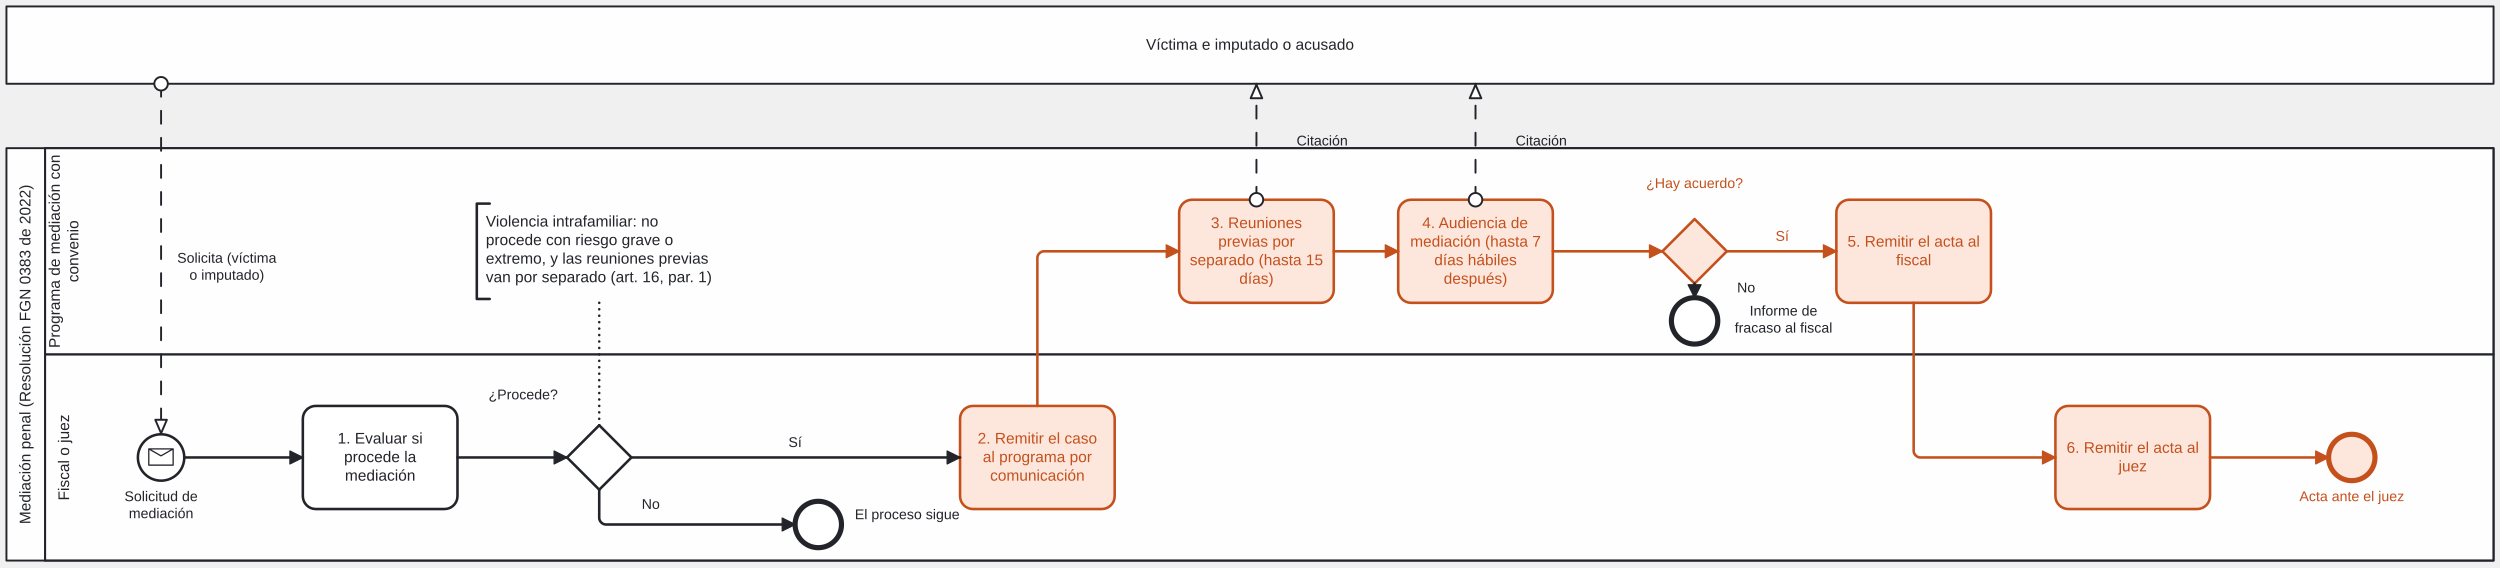
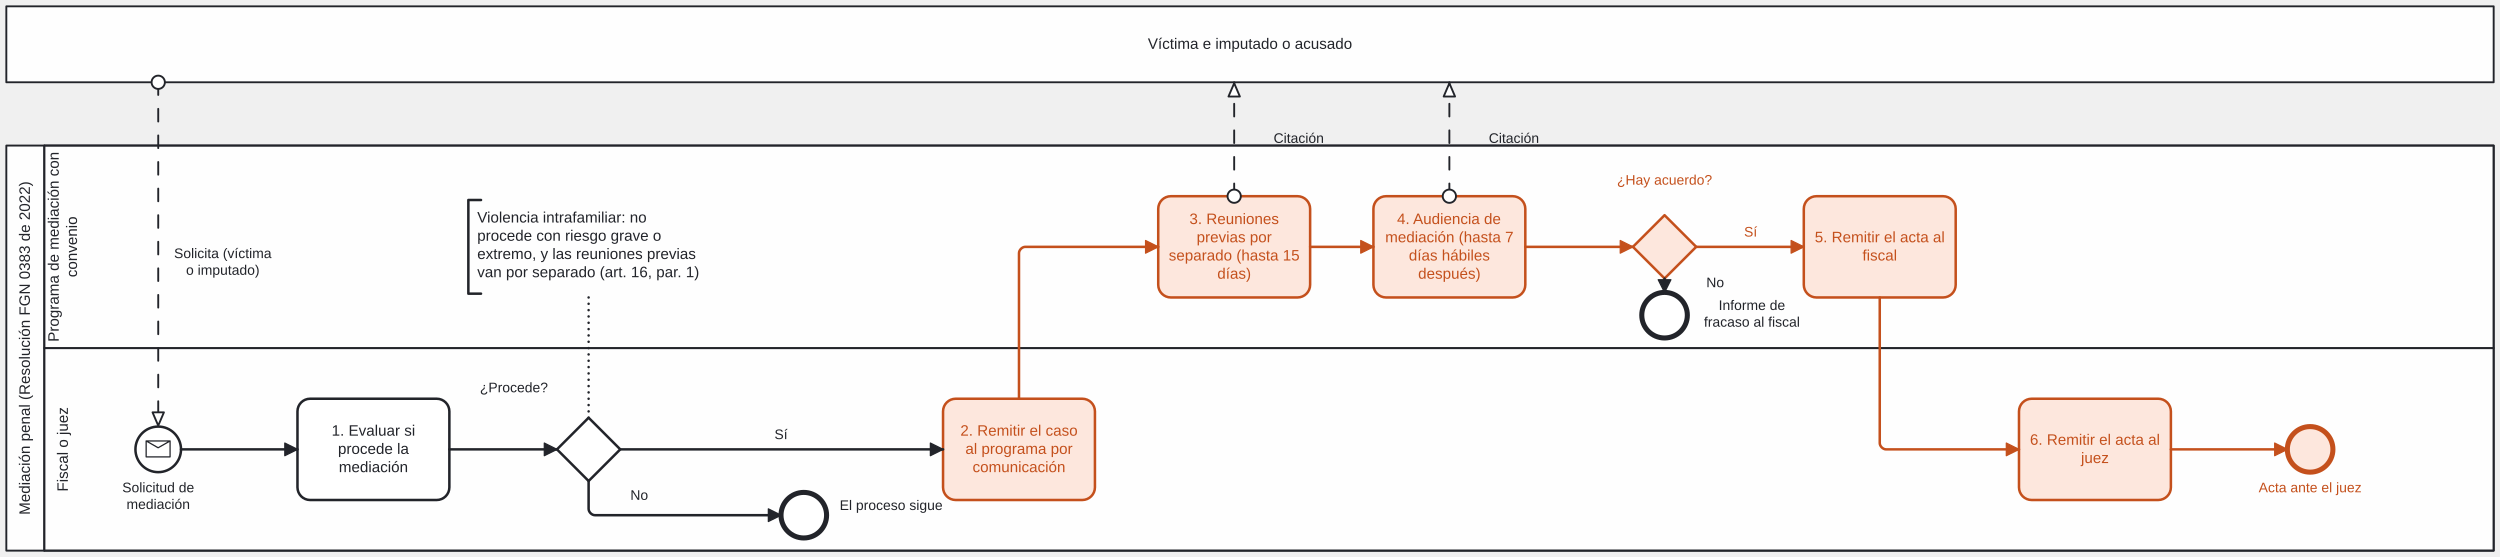
- <svg xmlns="http://www.w3.org/2000/svg" width="1940" height="440" viewBox="-5 -5 1940 440" version="1.1">
+ <svg xmlns="http://www.w3.org/2000/svg" width="1975" height="440" viewBox="-5 -5 1975 440" version="1.1">
  <g class="djs-group">
    <g class="djs-element djs-shape" data-element-id="pool_p_mediacion-penal" style="display: block;" transform="matrix(1 0 0 1 0 110)">
      <g class="djs-visual">
-         <rect x="0" y="0" width="1930" height="320" rx="0" ry="0" style="stroke-linecap: round; stroke-linejoin: round; stroke: rgb(34, 36, 42); stroke-width: 1.5px; fill: white; fill-opacity: 0.95;" />
+         <rect x="0" y="0" width="1965" height="320" rx="0" ry="0" style="stroke-linecap: round; stroke-linejoin: round; stroke: rgb(34, 36, 42); stroke-width: 1.5px; fill: white; fill-opacity: 0.95;" />
        <path style="fill: none; stroke-linecap: round; stroke-linejoin: round; stroke: rgb(34, 36, 42); stroke-width: 1.5px;" d="M30,0L30,320" />
        <text lineHeight="1.2" class="djs-label" style="font-family: Arial, sans-serif; font-size: 12px; font-weight: normal; fill: rgb(34, 36, 42);" transform="matrix(-1.83697e-16 -1 1 -1.83697e-16 0 320)">
          <tspan x="28.255" y="18.6">Mediación penal (Resolución FGN 0383 de 2022)</tspan>
        </text>
      </g>
-       <rect class="djs-hit djs-hit-all" x="0" y="0" width="1930" height="320" style="fill: none; stroke-opacity: 0; stroke: white; stroke-width: 15px;" />
+       <rect class="djs-hit djs-hit-all" x="0" y="0" width="1965" height="320" style="fill: none; stroke-opacity: 0; stroke: white; stroke-width: 15px;" />
    </g>
    <g class="djs-children">
      <g class="djs-group">
        <g class="djs-element djs-shape" data-element-id="lane_fis" style="display: block;" transform="matrix(1 0 0 1 30 270)">
          <g class="djs-visual">
-             <rect x="0" y="0" width="1900" height="160" rx="0" ry="0" style="stroke-linecap: round; stroke-linejoin: round; stroke: rgb(34, 36, 42); stroke-width: 1.5px; fill: white; fill-opacity: 0.25;" />
+             <rect x="0" y="0" width="1935" height="160" rx="0" ry="0" style="stroke-linecap: round; stroke-linejoin: round; stroke: rgb(34, 36, 42); stroke-width: 1.5px; fill: white; fill-opacity: 0.25;" />
            <text lineHeight="1.2" class="djs-label" style="font-family: Arial, sans-serif; font-size: 12px; font-weight: normal; fill: rgb(34, 36, 42);" transform="matrix(-1.83697e-16 -1 1 -1.83697e-16 0 160)">
              <tspan x="46.654" y="18.6">Fiscal o juez</tspan>
            </text>
          </g>
-           <rect class="djs-hit djs-hit-all" x="0" y="0" width="1900" height="160" style="fill: none; stroke-opacity: 0; stroke: white; stroke-width: 15px;" />
+           <rect class="djs-hit djs-hit-all" x="0" y="0" width="1935" height="160" style="fill: none; stroke-opacity: 0; stroke: white; stroke-width: 15px;" />
        </g>
      </g>
      <g class="djs-group">
        <g class="djs-element djs-shape" data-element-id="lane_pro" style="display: block;" transform="matrix(1 0 0 1 30 110)">
          <g class="djs-visual">
-             <rect x="0" y="0" width="1900" height="160" rx="0" ry="0" style="stroke-linecap: round; stroke-linejoin: round; stroke: rgb(34, 36, 42); stroke-width: 1.5px; fill: white; fill-opacity: 0.25;" />
+             <rect x="0" y="0" width="1935" height="160" rx="0" ry="0" style="stroke-linecap: round; stroke-linejoin: round; stroke: rgb(34, 36, 42); stroke-width: 1.5px; fill: white; fill-opacity: 0.25;" />
            <text lineHeight="1.2" class="djs-label" style="font-family: Arial, sans-serif; font-size: 12px; font-weight: normal; fill: rgb(34, 36, 42);" transform="matrix(-1.83697e-16 -1 1 -1.83697e-16 0 160)">
              <tspan x="4.959" y="11.4">Programa de mediación con </tspan>
              <tspan x="55.982" y="25.8">convenio</tspan>
            </text>
          </g>
-           <rect class="djs-hit djs-hit-all" x="0" y="0" width="1900" height="160" style="fill: none; stroke-opacity: 0; stroke: white; stroke-width: 15px;" />
+           <rect class="djs-hit djs-hit-all" x="0" y="0" width="1935" height="160" style="fill: none; stroke-opacity: 0; stroke: white; stroke-width: 15px;" />
        </g>
      </g>
      <g class="djs-group">
        <g class="djs-element djs-shape" data-element-id="inicio" style="display: block;" transform="matrix(1 0 0 1 102 332)">
          <g class="djs-visual">
            <circle cx="18" cy="18" r="18" style="stroke-linecap: round; stroke-linejoin: round; stroke: rgb(34, 36, 42); stroke-width: 2px; fill: white; fill-opacity: 0.95;" />
            <path d="m 8.46,11.34 l 0,12.6 l 18.9,0 l 0,-12.6 z l 9.45,5.4 l 9.45,-5.4" style="fill: white; stroke-linecap: round; stroke-linejoin: round; stroke: rgb(34, 36, 42); stroke-width: 1px;" />
          </g>
          <rect class="djs-hit djs-hit-all" x="0" y="0" width="36" height="36" style="fill: none; stroke-opacity: 0; stroke: white; stroke-width: 15px;" />
        </g>
      </g>
      <g class="djs-group">
        <g class="djs-element djs-shape" data-element-id="inicio_label" style="display: block;" transform="matrix(1 0 0 1 65 374)">
          <g class="djs-visual">
            <text lineHeight="1.2" class="djs-label" style="font-family: Arial, sans-serif; font-size: 11px; font-weight: normal; fill: rgb(34, 36, 42);">
              <tspan x="26.565" y="9.9">Solicitud de </tspan>
              <tspan x="29.93" y="23.1">mediación</tspan>
            </text>
          </g>
          <rect class="djs-hit djs-hit-all" x="0" y="0" width="110" height="27" style="fill: none; stroke-opacity: 0; stroke: white; stroke-width: 15px;" />
        </g>
      </g>
      <g class="djs-group">
        <g class="djs-element djs-shape" data-element-id="t1" style="display: block;" transform="matrix(1 0 0 1 230 310)">
          <g class="djs-visual">
            <rect x="0" y="0" width="120" height="80" rx="10" ry="10" style="stroke-linecap: round; stroke-linejoin: round; stroke: rgb(34, 36, 42); stroke-width: 2px; fill: white; fill-opacity: 0.95;" />
            <text lineHeight="1.2" class="djs-label" style="font-family: Arial, sans-serif; font-size: 12px; font-weight: normal; fill: rgb(34, 36, 42);">
              <tspan x="26.985" y="29.2">1. Evaluar si </tspan>
              <tspan x="31.98" y="43.6">procede la </tspan>
              <tspan x="32.651" y="58">mediación</tspan>
            </text>
          </g>
          <rect class="djs-hit djs-hit-all" x="0" y="0" width="120" height="80" style="fill: none; stroke-opacity: 0; stroke: white; stroke-width: 15px;" />
        </g>
      </g>
      <g class="djs-group">
        <g class="djs-element djs-shape" data-element-id="g1" style="display: block;" transform="matrix(1 0 0 1 435 325)">
          <g class="djs-visual">
            <polygon points="25,0 50,25 25,50 0,25" style="stroke-linecap: round; stroke-linejoin: round; stroke: rgb(34, 36, 42); stroke-width: 2px; fill: white; fill-opacity: 0.95;" />
          </g>
          <rect class="djs-hit djs-hit-all" x="0" y="0" width="50" height="50" style="fill: none; stroke-opacity: 0; stroke: white; stroke-width: 15px;" />
        </g>
      </g>
      <g class="djs-group">
        <g class="djs-element djs-shape" data-element-id="g1_label" style="display: block;" transform="matrix(1 0 0 1 346 295)">
          <g class="djs-visual">
            <text lineHeight="1.2" class="djs-label" style="font-family: Arial, sans-serif; font-size: 11px; font-weight: normal; fill: rgb(34, 36, 42);">
              <tspan x="28.096" y="9.9">¿Procede?</tspan>
            </text>
          </g>
          <rect class="djs-hit djs-hit-all" x="0" y="0" width="110" height="14" style="fill: none; stroke-opacity: 0; stroke: white; stroke-width: 15px;" />
        </g>
      </g>
      <g class="djs-group">
        <g class="djs-element djs-shape" data-element-id="fin_no" style="display: block;" transform="matrix(1 0 0 1 612 384)">
          <g class="djs-visual">
            <circle cx="18" cy="18" r="18" style="stroke-linecap: round; stroke-linejoin: round; stroke: rgb(34, 36, 42); stroke-width: 4px; fill: white; fill-opacity: 0.95;" />
          </g>
          <rect class="djs-hit djs-hit-all" x="0" y="0" width="36" height="36" style="fill: none; stroke-opacity: 0; stroke: white; stroke-width: 15px;" />
        </g>
      </g>
      <g class="djs-group">
        <g class="djs-element djs-shape" data-element-id="fin_no_label" style="display: block;" transform="matrix(1 0 0 1 654 388)">
          <g class="djs-visual">
            <text lineHeight="1.2" class="djs-label" style="font-family: Arial, sans-serif; font-size: 11px; font-weight: normal; fill: rgb(34, 36, 42);">
              <tspan x="4.338" y="9.9">El proceso sigue</tspan>
            </text>
          </g>
          <rect class="djs-hit djs-hit-all" x="0" y="0" width="90" height="14" style="fill: none; stroke-opacity: 0; stroke: white; stroke-width: 15px;" />
        </g>
      </g>
      <g class="djs-group">
        <g class="djs-element djs-shape" data-element-id="t2" style="display: block;" transform="matrix(1 0 0 1 740 310)">
          <g class="djs-visual">
            <rect x="0" y="0" width="120" height="80" rx="10" ry="10" style="stroke-linecap: round; stroke-linejoin: round; stroke: rgb(196, 80, 28); stroke-width: 2px; fill: rgb(253, 230, 220); fill-opacity: 0.95;" />
            <text lineHeight="1.2" class="djs-label" style="font-family: Arial, sans-serif; font-size: 12px; font-weight: normal; fill: rgb(196, 80, 28);">
              <tspan x="13.652" y="29.2">2. Remitir el caso </tspan>
              <tspan x="17.646" y="43.6">al programa por </tspan>
              <tspan x="23.314" y="58">comunicación</tspan>
            </text>
          </g>
          <rect class="djs-hit djs-hit-all" x="0" y="0" width="120" height="80" style="fill: none; stroke-opacity: 0; stroke: white; stroke-width: 15px;" />
        </g>
      </g>
      <g class="djs-group">
        <g class="djs-element djs-shape" data-element-id="t3" style="display: block;" transform="matrix(1 0 0 1 910 150)">
          <g class="djs-visual">
            <rect x="0" y="0" width="120" height="80" rx="10" ry="10" style="stroke-linecap: round; stroke-linejoin: round; stroke: rgb(196, 80, 28); stroke-width: 2px; fill: rgb(253, 230, 220); fill-opacity: 0.95;" />
            <text lineHeight="1.2" class="djs-label" style="font-family: Arial, sans-serif; font-size: 12px; font-weight: normal; fill: rgb(196, 80, 28);">
              <tspan x="24.642" y="22">3. Reuniones </tspan>
              <tspan x="30.319" y="36.4">previas por </tspan>
              <tspan x="8.297" y="50.8">separado (hasta 15 </tspan>
              <tspan x="46.661" y="65.2">días)</tspan>
            </text>
          </g>
          <rect class="djs-hit djs-hit-all" x="0" y="0" width="120" height="80" style="fill: none; stroke-opacity: 0; stroke: white; stroke-width: 15px;" />
        </g>
      </g>
      <g class="djs-group">
        <g class="djs-element djs-shape" data-element-id="t4" style="display: block;" transform="matrix(1 0 0 1 1080 150)">
          <g class="djs-visual">
            <rect x="0" y="0" width="120" height="80" rx="10" ry="10" style="stroke-linecap: round; stroke-linejoin: round; stroke: rgb(196, 80, 28); stroke-width: 2px; fill: rgb(253, 230, 220); fill-opacity: 0.95;" />
            <text lineHeight="1.2" class="djs-label" style="font-family: Arial, sans-serif; font-size: 12px; font-weight: normal; fill: rgb(196, 80, 28);">
              <tspan x="18.636" y="22">4. Audiencia de </tspan>
              <tspan x="9.305" y="36.4">mediación (hasta 7 </tspan>
              <tspan x="27.979" y="50.8">días hábiles </tspan>
              <tspan x="35.317" y="65.2">después)</tspan>
            </text>
          </g>
          <rect class="djs-hit djs-hit-all" x="0" y="0" width="120" height="80" style="fill: none; stroke-opacity: 0; stroke: white; stroke-width: 15px;" />
        </g>
      </g>
      <g class="djs-group">
        <g class="djs-element djs-shape" data-element-id="g2" style="display: block;" transform="matrix(1 0 0 1 1285 165)">
          <g class="djs-visual">
            <polygon points="25,0 50,25 25,50 0,25" style="stroke-linecap: round; stroke-linejoin: round; stroke: rgb(196, 80, 28); stroke-width: 2px; fill: rgb(253, 230, 220); fill-opacity: 0.95;" />
          </g>
          <rect class="djs-hit djs-hit-all" x="0" y="0" width="50" height="50" style="fill: none; stroke-opacity: 0; stroke: white; stroke-width: 15px;" />
        </g>
      </g>
      <g class="djs-group">
        <g class="djs-element djs-shape" data-element-id="g2_label" style="display: block;" transform="matrix(1 0 0 1 1255 131)">
          <g class="djs-visual">
            <text lineHeight="1.2" class="djs-label" style="font-family: Arial, sans-serif; font-size: 11px; font-weight: normal; fill: rgb(196, 80, 28);">
              <tspan x="17.397" y="9.9">¿Hay acuerdo?</tspan>
            </text>
          </g>
          <rect class="djs-hit djs-hit-all" x="0" y="0" width="110" height="14" style="fill: none; stroke-opacity: 0; stroke: white; stroke-width: 15px;" />
        </g>
      </g>
      <g class="djs-group">
        <g class="djs-element djs-shape" data-element-id="t5" style="display: block;" transform="matrix(1 0 0 1 1420 150)">
          <g class="djs-visual">
            <rect x="0" y="0" width="120" height="80" rx="10" ry="10" style="stroke-linecap: round; stroke-linejoin: round; stroke: rgb(196, 80, 28); stroke-width: 2px; fill: rgb(253, 230, 220); fill-opacity: 0.95;" />
            <text lineHeight="1.2" class="djs-label" style="font-family: Arial, sans-serif; font-size: 12px; font-weight: normal; fill: rgb(196, 80, 28);">
              <tspan x="8.648" y="36.4">5. Remitir el acta al </tspan>
              <tspan x="46.33" y="50.8">fiscal</tspan>
            </text>
          </g>
          <rect class="djs-hit djs-hit-all" x="0" y="0" width="120" height="80" style="fill: none; stroke-opacity: 0; stroke: white; stroke-width: 15px;" />
        </g>
      </g>
      <g class="djs-group">
        <g class="djs-element djs-shape" data-element-id="fin_fr" style="display: block;" transform="matrix(1 0 0 1 1292 226)">
          <g class="djs-visual">
            <circle cx="18" cy="18" r="18" style="stroke-linecap: round; stroke-linejoin: round; stroke: rgb(34, 36, 42); stroke-width: 4px; fill: white; fill-opacity: 0.95;" />
          </g>
          <rect class="djs-hit djs-hit-all" x="0" y="0" width="36" height="36" style="fill: none; stroke-opacity: 0; stroke: white; stroke-width: 15px;" />
        </g>
      </g>
      <g class="djs-group">
        <g class="djs-element djs-shape" data-element-id="fin_fr_label" style="display: block;" transform="matrix(1 0 0 1 1334 230)">
          <g class="djs-visual">
            <text lineHeight="1.2" class="djs-label" style="font-family: Arial, sans-serif; font-size: 11px; font-weight: normal; fill: rgb(34, 36, 42);">
              <tspan x="18.708" y="9.9">Informe de </tspan>
              <tspan x="7.096" y="23.1">fracaso al fiscal</tspan>
            </text>
          </g>
          <rect class="djs-hit djs-hit-all" x="0" y="0" width="90" height="27" style="fill: none; stroke-opacity: 0; stroke: white; stroke-width: 15px;" />
        </g>
      </g>
      <g class="djs-group">
        <g class="djs-element djs-shape" data-element-id="t6" style="display: block;" transform="matrix(1 0 0 1 1590 310)">
          <g class="djs-visual">
            <rect x="0" y="0" width="120" height="80" rx="10" ry="10" style="stroke-linecap: round; stroke-linejoin: round; stroke: rgb(196, 80, 28); stroke-width: 2px; fill: rgb(253, 230, 220); fill-opacity: 0.95;" />
            <text lineHeight="1.2" class="djs-label" style="font-family: Arial, sans-serif; font-size: 12px; font-weight: normal; fill: rgb(196, 80, 28);">
              <tspan x="8.648" y="36.4">6. Remitir el acta al</tspan>
              <tspan x="48.993" y="50.8">juez</tspan>
            </text>
          </g>
          <rect class="djs-hit djs-hit-all" x="0" y="0" width="120" height="80" style="fill: none; stroke-opacity: 0; stroke: white; stroke-width: 15px;" />
        </g>
      </g>
      <g class="djs-group">
        <g class="djs-element djs-shape" data-element-id="fin" style="display: block;" transform="matrix(1 0 0 1 1802 332)">
          <g class="djs-visual">
            <circle cx="18" cy="18" r="18" style="stroke-linecap: round; stroke-linejoin: round; stroke: rgb(196, 80, 28); stroke-width: 4px; fill: rgb(253, 230, 220); fill-opacity: 0.95;" />
          </g>
          <rect class="djs-hit djs-hit-all" x="0" y="0" width="36" height="36" style="fill: none; stroke-opacity: 0; stroke: white; stroke-width: 15px;" />
        </g>
      </g>
      <g class="djs-group">
        <g class="djs-element djs-shape" data-element-id="fin_label" style="display: block;" transform="matrix(1 0 0 1 1765 374)">
          <g class="djs-visual">
            <text lineHeight="1.2" class="djs-label" style="font-family: Arial, sans-serif; font-size: 11px; font-weight: normal; fill: rgb(196, 80, 28);">
              <tspan x="14.335" y="9.9">Acta ante el juez</tspan>
            </text>
          </g>
          <rect class="djs-hit djs-hit-all" x="0" y="0" width="110" height="14" style="fill: none; stroke-opacity: 0; stroke: white; stroke-width: 15px;" />
        </g>
      </g>
      <g class="djs-group">
        <g class="djs-element djs-shape" data-element-id="n_vif" style="display: block;" transform="matrix(1 0 0 1 365 153)">
          <g class="djs-visual">
            <rect x="0" y="0" width="190" height="74" rx="0" ry="0" style="stroke-linecap: round; stroke-linejoin: round; stroke: none; stroke-width: 2px; fill: none;" />
            <path d="m 0, 0 m 10,0 l -10,0 l 0,74 l 10,0" style="fill: none; stroke-linecap: round; stroke-linejoin: round; stroke: rgb(34, 36, 42); stroke-width: 2px;" />
            <text lineHeight="1.2" class="djs-label" style="font-family: Arial, sans-serif; font-size: 12px; font-weight: normal; fill: rgb(34, 36, 42);">
              <tspan x="7" y="17.8">Violencia intrafamiliar: no </tspan>
              <tspan x="7" y="32.2">procede con riesgo grave o </tspan>
              <tspan x="7" y="46.6">extremo, y las reuniones previas </tspan>
              <tspan x="7" y="61">van por separado (art. 16, par. 1)</tspan>
            </text>
          </g>
          <rect class="djs-hit djs-hit-all" x="0" y="0" width="190" height="74" style="fill: none; stroke-opacity: 0; stroke: white; stroke-width: 15px;" />
        </g>
      </g>
      <g class="djs-group">
        <g class="djs-element djs-connection" data-element-id="f0" style="display: block;">
          <g class="djs-visual">
            <defs>
-               <marker id="marker-1b45zs3tpbpfhfgs095ei194w" viewBox="0 0 20 20" refX="11" refY="10" markerWidth="10" markerHeight="10" orient="auto">
+               <marker id="marker-6k5g95vhswhohqh932fthkimf" viewBox="0 0 20 20" refX="11" refY="10" markerWidth="10" markerHeight="10" orient="auto">
                <path d="M 1 5 L 11 10 L 1 15 Z" style="stroke-linecap: round; stroke-linejoin: round; stroke: rgb(34, 36, 42); stroke-width: 1px; fill: rgb(34, 36, 42);" />
              </marker>
            </defs>
-             <path data-corner-radius="5" style="fill: none; stroke-linecap: round; stroke-linejoin: round; stroke: rgb(34, 36, 42); stroke-width: 2px; marker-end: url('#marker-1b45zs3tpbpfhfgs095ei194w');" d="M138,350L230,350" />
+             <path data-corner-radius="5" style="fill: none; stroke-linecap: round; stroke-linejoin: round; stroke: rgb(34, 36, 42); stroke-width: 2px; marker-end: url('#marker-6k5g95vhswhohqh932fthkimf');" d="M138,350L230,350" />
          </g>
          <path d="M138,350L230,350" class="djs-hit djs-hit-stroke" style="fill: none; stroke-opacity: 0; stroke: white; stroke-width: 15px;" />
        </g>
      </g>
      <g class="djs-group">
        <g class="djs-element djs-connection" data-element-id="f1" style="display: block;">
          <g class="djs-visual">
            <defs>
-               <marker id="marker-41b8njrrvh0c005x4r8jq5nx7" viewBox="0 0 20 20" refX="11" refY="10" markerWidth="10" markerHeight="10" orient="auto">
+               <marker id="marker-66drviq6bncv2rfrmb4tjrz9c" viewBox="0 0 20 20" refX="11" refY="10" markerWidth="10" markerHeight="10" orient="auto">
                <path d="M 1 5 L 11 10 L 1 15 Z" style="stroke-linecap: round; stroke-linejoin: round; stroke: rgb(34, 36, 42); stroke-width: 1px; fill: rgb(34, 36, 42);" />
              </marker>
            </defs>
-             <path data-corner-radius="5" style="fill: none; stroke-linecap: round; stroke-linejoin: round; stroke: rgb(34, 36, 42); stroke-width: 2px; marker-end: url('#marker-41b8njrrvh0c005x4r8jq5nx7');" d="M350,350L435,350" />
+             <path data-corner-radius="5" style="fill: none; stroke-linecap: round; stroke-linejoin: round; stroke: rgb(34, 36, 42); stroke-width: 2px; marker-end: url('#marker-66drviq6bncv2rfrmb4tjrz9c');" d="M350,350L435,350" />
          </g>
          <path d="M350,350L435,350" class="djs-hit djs-hit-stroke" style="fill: none; stroke-opacity: 0; stroke: white; stroke-width: 15px;" />
        </g>
      </g>
      <g class="djs-group">
        <g class="djs-element djs-connection" data-element-id="f2" style="display: block;">
          <g class="djs-visual">
            <defs>
-               <marker id="marker-14ho3cs43vatfclxmqrknc35c" viewBox="0 0 20 20" refX="11" refY="10" markerWidth="10" markerHeight="10" orient="auto">
+               <marker id="marker-6h8yesy9pgnlaz5nkzab8ztg0" viewBox="0 0 20 20" refX="11" refY="10" markerWidth="10" markerHeight="10" orient="auto">
                <path d="M 1 5 L 11 10 L 1 15 Z" style="stroke-linecap: round; stroke-linejoin: round; stroke: rgb(34, 36, 42); stroke-width: 1px; fill: rgb(34, 36, 42);" />
              </marker>
            </defs>
-             <path data-corner-radius="5" style="fill: none; stroke-linecap: round; stroke-linejoin: round; stroke: rgb(34, 36, 42); stroke-width: 2px; marker-end: url('#marker-14ho3cs43vatfclxmqrknc35c');" d="M460,375L460,397C460,399.5,462.5,402,465,402L612,402" />
+             <path data-corner-radius="5" style="fill: none; stroke-linecap: round; stroke-linejoin: round; stroke: rgb(34, 36, 42); stroke-width: 2px; marker-end: url('#marker-6h8yesy9pgnlaz5nkzab8ztg0');" d="M460,375L460,397C460,399.5,462.5,402,465,402L612,402" />
          </g>
          <path d="M460,375L460,402L612,402" class="djs-hit djs-hit-stroke" style="fill: none; stroke-opacity: 0; stroke: white; stroke-width: 15px;" />
        </g>
      </g>
      <g class="djs-group">
        <g class="djs-element djs-shape" data-element-id="f2_label" style="display: block;" transform="matrix(1 0 0 1 465 380)">
          <g class="djs-visual">
            <text lineHeight="1.2" class="djs-label" style="font-family: Arial, sans-serif; font-size: 11px; font-weight: normal; fill: rgb(34, 36, 42);">
              <tspan x="27.969" y="9.9">No</tspan>
            </text>
          </g>
          <rect class="djs-hit djs-hit-all" x="0" y="0" width="70" height="14" style="fill: none; stroke-opacity: 0; stroke: white; stroke-width: 15px;" />
        </g>
      </g>
      <g class="djs-group">
        <g class="djs-element djs-connection" data-element-id="f3" style="display: block;">
          <g class="djs-visual">
            <defs>
-               <marker id="marker-71sace8926vp8rk0h2td6wlk1" viewBox="0 0 20 20" refX="11" refY="10" markerWidth="10" markerHeight="10" orient="auto">
+               <marker id="marker-22md8ot6powu5sqxr5wk9a12n" viewBox="0 0 20 20" refX="11" refY="10" markerWidth="10" markerHeight="10" orient="auto">
                <path d="M 1 5 L 11 10 L 1 15 Z" style="stroke-linecap: round; stroke-linejoin: round; stroke: rgb(34, 36, 42); stroke-width: 1px; fill: rgb(34, 36, 42);" />
              </marker>
            </defs>
-             <path data-corner-radius="5" style="fill: none; stroke-linecap: round; stroke-linejoin: round; stroke: rgb(34, 36, 42); stroke-width: 2px; marker-end: url('#marker-71sace8926vp8rk0h2td6wlk1');" d="M485,350L740,350" />
+             <path data-corner-radius="5" style="fill: none; stroke-linecap: round; stroke-linejoin: round; stroke: rgb(34, 36, 42); stroke-width: 2px; marker-end: url('#marker-22md8ot6powu5sqxr5wk9a12n');" d="M485,350L740,350" />
          </g>
          <path d="M485,350L740,350" class="djs-hit djs-hit-stroke" style="fill: none; stroke-opacity: 0; stroke: white; stroke-width: 15px;" />
        </g>
      </g>
      <g class="djs-group">
        <g class="djs-element djs-shape" data-element-id="f3_label" style="display: block;" transform="matrix(1 0 0 1 582 332)">
          <g class="djs-visual">
            <text lineHeight="1.2" class="djs-label" style="font-family: Arial, sans-serif; font-size: 11px; font-weight: normal; fill: rgb(34, 36, 42);">
              <tspan x="24.803" y="9.9">Sí</tspan>
            </text>
          </g>
          <rect class="djs-hit djs-hit-all" x="0" y="0" width="60" height="14" style="fill: none; stroke-opacity: 0; stroke: white; stroke-width: 15px;" />
        </g>
      </g>
      <g class="djs-group">
        <g class="djs-element djs-connection" data-element-id="f4" style="display: block;">
          <g class="djs-visual">
            <defs>
-               <marker id="marker-cr3evl0gmrq6x9poz9fc0z8i5" viewBox="0 0 20 20" refX="11" refY="10" markerWidth="10" markerHeight="10" orient="auto">
+               <marker id="marker-a3aoq33p49nk019vrn9l6lnju" viewBox="0 0 20 20" refX="11" refY="10" markerWidth="10" markerHeight="10" orient="auto">
                <path d="M 1 5 L 11 10 L 1 15 Z" style="stroke-linecap: round; stroke-linejoin: round; stroke: rgb(196, 80, 28); stroke-width: 1px; fill: rgb(196, 80, 28);" />
              </marker>
            </defs>
-             <path data-corner-radius="5" style="fill: none; stroke-linecap: round; stroke-linejoin: round; stroke: rgb(196, 80, 28); stroke-width: 2px; marker-end: url('#marker-cr3evl0gmrq6x9poz9fc0z8i5');" d="M800,310L800,195C800,192.5,802.5,190,805,190L910,190" />
+             <path data-corner-radius="5" style="fill: none; stroke-linecap: round; stroke-linejoin: round; stroke: rgb(196, 80, 28); stroke-width: 2px; marker-end: url('#marker-a3aoq33p49nk019vrn9l6lnju');" d="M800,310L800,195C800,192.5,802.5,190,805,190L910,190" />
          </g>
          <path d="M800,310L800,190L910,190" class="djs-hit djs-hit-stroke" style="fill: none; stroke-opacity: 0; stroke: white; stroke-width: 15px;" />
        </g>
      </g>
      <g class="djs-group">
        <g class="djs-element djs-connection" data-element-id="f5" style="display: block;">
          <g class="djs-visual">
            <defs>
-               <marker id="marker-605pqs88kv0p0fw4796ptn677" viewBox="0 0 20 20" refX="11" refY="10" markerWidth="10" markerHeight="10" orient="auto">
+               <marker id="marker-1eacydyd6jxoryx717khetu53" viewBox="0 0 20 20" refX="11" refY="10" markerWidth="10" markerHeight="10" orient="auto">
                <path d="M 1 5 L 11 10 L 1 15 Z" style="stroke-linecap: round; stroke-linejoin: round; stroke: rgb(196, 80, 28); stroke-width: 1px; fill: rgb(196, 80, 28);" />
              </marker>
            </defs>
-             <path data-corner-radius="5" style="fill: none; stroke-linecap: round; stroke-linejoin: round; stroke: rgb(196, 80, 28); stroke-width: 2px; marker-end: url('#marker-605pqs88kv0p0fw4796ptn677');" d="M1030,190L1080,190" />
+             <path data-corner-radius="5" style="fill: none; stroke-linecap: round; stroke-linejoin: round; stroke: rgb(196, 80, 28); stroke-width: 2px; marker-end: url('#marker-1eacydyd6jxoryx717khetu53');" d="M1030,190L1080,190" />
          </g>
          <path d="M1030,190L1080,190" class="djs-hit djs-hit-stroke" style="fill: none; stroke-opacity: 0; stroke: white; stroke-width: 15px;" />
        </g>
      </g>
      <g class="djs-group">
        <g class="djs-element djs-connection" data-element-id="f6" style="display: block;">
          <g class="djs-visual">
            <defs>
-               <marker id="marker-9oy3am7hj2tjw6h4ls3ka9t5q" viewBox="0 0 20 20" refX="11" refY="10" markerWidth="10" markerHeight="10" orient="auto">
+               <marker id="marker-btkbb2jm03h3rllz4peb6k4h3" viewBox="0 0 20 20" refX="11" refY="10" markerWidth="10" markerHeight="10" orient="auto">
                <path d="M 1 5 L 11 10 L 1 15 Z" style="stroke-linecap: round; stroke-linejoin: round; stroke: rgb(196, 80, 28); stroke-width: 1px; fill: rgb(196, 80, 28);" />
              </marker>
            </defs>
-             <path data-corner-radius="5" style="fill: none; stroke-linecap: round; stroke-linejoin: round; stroke: rgb(196, 80, 28); stroke-width: 2px; marker-end: url('#marker-9oy3am7hj2tjw6h4ls3ka9t5q');" d="M1200,190L1285,190" />
+             <path data-corner-radius="5" style="fill: none; stroke-linecap: round; stroke-linejoin: round; stroke: rgb(196, 80, 28); stroke-width: 2px; marker-end: url('#marker-btkbb2jm03h3rllz4peb6k4h3');" d="M1200,190L1285,190" />
          </g>
          <path d="M1200,190L1285,190" class="djs-hit djs-hit-stroke" style="fill: none; stroke-opacity: 0; stroke: white; stroke-width: 15px;" />
        </g>
      </g>
      <g class="djs-group">
        <g class="djs-element djs-connection" data-element-id="f7" style="display: block;">
          <g class="djs-visual">
            <defs>
-               <marker id="marker-5uwvb64p64yewdi3ot9d002ce" viewBox="0 0 20 20" refX="11" refY="10" markerWidth="10" markerHeight="10" orient="auto">
+               <marker id="marker-9hthrhrubtl8wjppjcd2t8yx8" viewBox="0 0 20 20" refX="11" refY="10" markerWidth="10" markerHeight="10" orient="auto">
                <path d="M 1 5 L 11 10 L 1 15 Z" style="stroke-linecap: round; stroke-linejoin: round; stroke: rgb(196, 80, 28); stroke-width: 1px; fill: rgb(196, 80, 28);" />
              </marker>
            </defs>
-             <path data-corner-radius="5" style="fill: none; stroke-linecap: round; stroke-linejoin: round; stroke: rgb(196, 80, 28); stroke-width: 2px; marker-end: url('#marker-5uwvb64p64yewdi3ot9d002ce');" d="M1335,190L1420,190" />
+             <path data-corner-radius="5" style="fill: none; stroke-linecap: round; stroke-linejoin: round; stroke: rgb(196, 80, 28); stroke-width: 2px; marker-end: url('#marker-9hthrhrubtl8wjppjcd2t8yx8');" d="M1335,190L1420,190" />
          </g>
          <path d="M1335,190L1420,190" class="djs-hit djs-hit-stroke" style="fill: none; stroke-opacity: 0; stroke: white; stroke-width: 15px;" />
        </g>
      </g>
      <g class="djs-group">
        <g class="djs-element djs-shape" data-element-id="f7_label" style="display: block;" transform="matrix(1 0 0 1 1348 172)">
          <g class="djs-visual">
            <text lineHeight="1.2" class="djs-label" style="font-family: Arial, sans-serif; font-size: 11px; font-weight: normal; fill: rgb(196, 80, 28);">
              <tspan x="24.803" y="9.9">Sí</tspan>
            </text>
          </g>
          <rect class="djs-hit djs-hit-all" x="0" y="0" width="60" height="14" style="fill: none; stroke-opacity: 0; stroke: white; stroke-width: 15px;" />
        </g>
      </g>
      <g class="djs-group">
        <g class="djs-element djs-connection" data-element-id="f8" style="display: block;">
          <g class="djs-visual">
            <defs>
-               <marker id="marker-1x7gdqyae5fs3ma8nhbwpkqzj" viewBox="0 0 20 20" refX="11" refY="10" markerWidth="10" markerHeight="10" orient="auto">
+               <marker id="marker-egznznzm9por6xfb8r1vvjhna" viewBox="0 0 20 20" refX="11" refY="10" markerWidth="10" markerHeight="10" orient="auto">
                <path d="M 1 5 L 11 10 L 1 15 Z" style="stroke-linecap: round; stroke-linejoin: round; stroke: rgb(34, 36, 42); stroke-width: 1px; fill: rgb(34, 36, 42);" />
              </marker>
            </defs>
-             <path data-corner-radius="5" style="fill: none; stroke-linecap: round; stroke-linejoin: round; stroke: rgb(34, 36, 42); stroke-width: 2px; marker-end: url('#marker-1x7gdqyae5fs3ma8nhbwpkqzj');" d="M1310,215L1310,226" />
+             <path data-corner-radius="5" style="fill: none; stroke-linecap: round; stroke-linejoin: round; stroke: rgb(34, 36, 42); stroke-width: 2px; marker-end: url('#marker-egznznzm9por6xfb8r1vvjhna');" d="M1310,215L1310,226" />
          </g>
          <path d="M1310,215L1310,226" class="djs-hit djs-hit-stroke" style="fill: none; stroke-opacity: 0; stroke: white; stroke-width: 15px;" />
        </g>
      </g>
      <g class="djs-group">
        <g class="djs-element djs-shape" data-element-id="f8_label" style="display: block;" transform="matrix(1 0 0 1 1315 212)">
          <g class="djs-visual">
            <text lineHeight="1.2" class="djs-label" style="font-family: Arial, sans-serif; font-size: 11px; font-weight: normal; fill: rgb(34, 36, 42);">
              <tspan x="27.969" y="9.9">No</tspan>
            </text>
          </g>
          <rect class="djs-hit djs-hit-all" x="0" y="0" width="70" height="14" style="fill: none; stroke-opacity: 0; stroke: white; stroke-width: 15px;" />
        </g>
      </g>
      <g class="djs-group">
        <g class="djs-element djs-connection" data-element-id="f9" style="display: block;">
          <g class="djs-visual">
            <defs>
-               <marker id="marker-dtystxpc88uqxr54ta4zufvhm" viewBox="0 0 20 20" refX="11" refY="10" markerWidth="10" markerHeight="10" orient="auto">
+               <marker id="marker-2qur2ckk0gd1fcfg7yg7jupfg" viewBox="0 0 20 20" refX="11" refY="10" markerWidth="10" markerHeight="10" orient="auto">
                <path d="M 1 5 L 11 10 L 1 15 Z" style="stroke-linecap: round; stroke-linejoin: round; stroke: rgb(196, 80, 28); stroke-width: 1px; fill: rgb(196, 80, 28);" />
              </marker>
            </defs>
-             <path data-corner-radius="5" style="fill: none; stroke-linecap: round; stroke-linejoin: round; stroke: rgb(196, 80, 28); stroke-width: 2px; marker-end: url('#marker-dtystxpc88uqxr54ta4zufvhm');" d="M1480,230L1480,345C1480,347.5,1482.5,350,1485,350L1590,350" />
+             <path data-corner-radius="5" style="fill: none; stroke-linecap: round; stroke-linejoin: round; stroke: rgb(196, 80, 28); stroke-width: 2px; marker-end: url('#marker-2qur2ckk0gd1fcfg7yg7jupfg');" d="M1480,230L1480,345C1480,347.5,1482.5,350,1485,350L1590,350" />
          </g>
          <path d="M1480,230L1480,350L1590,350" class="djs-hit djs-hit-stroke" style="fill: none; stroke-opacity: 0; stroke: white; stroke-width: 15px;" />
        </g>
      </g>
      <g class="djs-group">
        <g class="djs-element djs-connection" data-element-id="f10" style="display: block;">
          <g class="djs-visual">
            <defs>
-               <marker id="marker-2jnngb5epz7uwrj7s8zckimbe" viewBox="0 0 20 20" refX="11" refY="10" markerWidth="10" markerHeight="10" orient="auto">
+               <marker id="marker-5wlobo89nz079b9lrkstcf7cr" viewBox="0 0 20 20" refX="11" refY="10" markerWidth="10" markerHeight="10" orient="auto">
                <path d="M 1 5 L 11 10 L 1 15 Z" style="stroke-linecap: round; stroke-linejoin: round; stroke: rgb(196, 80, 28); stroke-width: 1px; fill: rgb(196, 80, 28);" />
              </marker>
            </defs>
-             <path data-corner-radius="5" style="fill: none; stroke-linecap: round; stroke-linejoin: round; stroke: rgb(196, 80, 28); stroke-width: 2px; marker-end: url('#marker-2jnngb5epz7uwrj7s8zckimbe');" d="M1710,350L1802,350" />
+             <path data-corner-radius="5" style="fill: none; stroke-linecap: round; stroke-linejoin: round; stroke: rgb(196, 80, 28); stroke-width: 2px; marker-end: url('#marker-5wlobo89nz079b9lrkstcf7cr');" d="M1710,350L1802,350" />
          </g>
          <path d="M1710,350L1802,350" class="djs-hit djs-hit-stroke" style="fill: none; stroke-opacity: 0; stroke: white; stroke-width: 15px;" />
        </g>
      </g>
      <g class="djs-group">
        <g class="djs-element djs-connection" data-element-id="asoc0" style="display: block;">
          <g class="djs-visual">
            <path data-corner-radius="5" style="fill: none; stroke-linecap: round; stroke-linejoin: round; stroke: rgb(34, 36, 42); stroke-width: 2px; stroke-dasharray: 0, 5;" d="M460,325L460,227" />
          </g>
          <path d="M460,325L460,227" class="djs-hit djs-hit-stroke" style="fill: none; stroke-opacity: 0; stroke: white; stroke-width: 15px;" />
        </g>
      </g>
    </g>
  </g>
  <g class="djs-group">
    <g class="djs-element djs-shape" data-element-id="partes" style="display: block;" transform="matrix(1 0 0 1 0 0)">
      <g class="djs-visual">
-         <rect x="0" y="0" width="1930" height="60" rx="0" ry="0" style="stroke-linecap: round; stroke-linejoin: round; stroke: rgb(34, 36, 42); stroke-width: 1.5px; fill: white; fill-opacity: 0.95;" />
+         <rect x="0" y="0" width="1965" height="60" rx="0" ry="0" style="stroke-linecap: round; stroke-linejoin: round; stroke: rgb(34, 36, 42); stroke-width: 1.5px; fill: white; fill-opacity: 0.95;" />
        <text lineHeight="1.2" class="djs-label" style="font-family: Arial, sans-serif; font-size: 12px; font-weight: normal; fill: rgb(34, 36, 42);">
-           <tspan x="884.287" y="33.6">Víctima e imputado o acusado</tspan>
+           <tspan x="901.787" y="33.6">Víctima e imputado o acusado</tspan>
        </text>
      </g>
-       <rect class="djs-hit djs-hit-all" x="0" y="0" width="1930" height="60" style="fill: none; stroke-opacity: 0; stroke: white; stroke-width: 15px;" />
+       <rect class="djs-hit djs-hit-all" x="0" y="0" width="1965" height="60" style="fill: none; stroke-opacity: 0; stroke: white; stroke-width: 15px;" />
    </g>
  </g>
  <g class="djs-group">
    <g class="djs-element djs-connection" data-element-id="mf0" style="display: block;">
      <g class="djs-visual">
        <defs>
-           <marker id="marker-4honydmu1copz4vceofxe4ans" viewBox="0 0 20 20" refX="8.5" refY="5" markerWidth="20" markerHeight="20" orient="auto">
+           <marker id="marker-26mh663g6jcitdv100gs2ipz6" viewBox="0 0 20 20" refX="8.5" refY="5" markerWidth="20" markerHeight="20" orient="auto">
            <path d="m 1 5 l 0 -3 l 7 3 l -7 3 z" style="stroke-linecap: round; stroke-linejoin: round; stroke: rgb(34, 36, 42); stroke-width: 1px; fill: white; stroke-dasharray: 10000, 1;" />
          </marker>
-           <marker id="marker-9s1ti8vf19le9if39v1sbht0x" viewBox="0 0 20 20" refX="6" refY="6" markerWidth="20" markerHeight="20" orient="auto">
+           <marker id="marker-0j97gg6fcquh9q1q9pj6y5yv1" viewBox="0 0 20 20" refX="6" refY="6" markerWidth="20" markerHeight="20" orient="auto">
            <circle cx="6" cy="6" r="3.5" style="stroke-linecap: round; stroke-linejoin: round; stroke: rgb(34, 36, 42); stroke-width: 1px; fill: white; stroke-dasharray: 10000, 1;" />
          </marker>
        </defs>
-         <path data-corner-radius="5" style="fill: none; stroke-linecap: round; stroke-linejoin: round; stroke: rgb(34, 36, 42); stroke-width: 1.5px; marker-end: url('#marker-4honydmu1copz4vceofxe4ans'); marker-start: url('#marker-9s1ti8vf19le9if39v1sbht0x'); stroke-dasharray: 10, 11;" d="M120,60L120,332" />
+         <path data-corner-radius="5" style="fill: none; stroke-linecap: round; stroke-linejoin: round; stroke: rgb(34, 36, 42); stroke-width: 1.5px; marker-end: url('#marker-26mh663g6jcitdv100gs2ipz6'); marker-start: url('#marker-0j97gg6fcquh9q1q9pj6y5yv1'); stroke-dasharray: 10, 11;" d="M120,60L120,332" />
      </g>
      <path d="M120,60L120,332" class="djs-hit djs-hit-stroke" style="fill: none; stroke-opacity: 0; stroke: white; stroke-width: 15px;" />
    </g>
  </g>
  <g class="djs-group">
    <g class="djs-element djs-shape" data-element-id="mf0_label" style="display: block;" transform="matrix(1 0 0 1 126 189)">
      <g class="djs-visual">
        <text lineHeight="1.2" class="djs-label" style="font-family: Arial, sans-serif; font-size: 11px; font-weight: normal; fill: rgb(34, 36, 42);">
          <tspan x="6.492" y="9.9">Solicita (víctima </tspan>
          <tspan x="15.956" y="23.1">o imputado)</tspan>
        </text>
      </g>
      <rect class="djs-hit djs-hit-all" x="0" y="0" width="90" height="27" style="fill: none; stroke-opacity: 0; stroke: white; stroke-width: 15px;" />
    </g>
  </g>
  <g class="djs-group">
    <g class="djs-element djs-connection" data-element-id="mf1" style="display: block;">
      <g class="djs-visual">
        <defs>
-           <marker id="marker-9tmiwf0fqqy7141rm2ikifnwb" viewBox="0 0 20 20" refX="8.5" refY="5" markerWidth="20" markerHeight="20" orient="auto">
+           <marker id="marker-2zkpgu9pt4ma4855htf8t757x" viewBox="0 0 20 20" refX="8.5" refY="5" markerWidth="20" markerHeight="20" orient="auto">
            <path d="m 1 5 l 0 -3 l 7 3 l -7 3 z" style="stroke-linecap: round; stroke-linejoin: round; stroke: rgb(34, 36, 42); stroke-width: 1px; fill: white; stroke-dasharray: 10000, 1;" />
          </marker>
-           <marker id="marker-78j6mrhmn7rdvn5a5cl1tjmtc" viewBox="0 0 20 20" refX="6" refY="6" markerWidth="20" markerHeight="20" orient="auto">
+           <marker id="marker-6h4p9ryaetncawvmc1fu0akr1" viewBox="0 0 20 20" refX="6" refY="6" markerWidth="20" markerHeight="20" orient="auto">
            <circle cx="6" cy="6" r="3.5" style="stroke-linecap: round; stroke-linejoin: round; stroke: rgb(34, 36, 42); stroke-width: 1px; fill: white; stroke-dasharray: 10000, 1;" />
          </marker>
        </defs>
-         <path data-corner-radius="5" style="fill: none; stroke-linecap: round; stroke-linejoin: round; stroke: rgb(34, 36, 42); stroke-width: 1.5px; marker-end: url('#marker-9tmiwf0fqqy7141rm2ikifnwb'); marker-start: url('#marker-78j6mrhmn7rdvn5a5cl1tjmtc'); stroke-dasharray: 10, 11;" d="M970,150L970,60" />
+         <path data-corner-radius="5" style="fill: none; stroke-linecap: round; stroke-linejoin: round; stroke: rgb(34, 36, 42); stroke-width: 1.5px; marker-end: url('#marker-2zkpgu9pt4ma4855htf8t757x'); marker-start: url('#marker-6h4p9ryaetncawvmc1fu0akr1'); stroke-dasharray: 10, 11;" d="M970,150L970,60" />
      </g>
      <path d="M970,150L970,60" class="djs-hit djs-hit-stroke" style="fill: none; stroke-opacity: 0; stroke: white; stroke-width: 15px;" />
    </g>
  </g>
  <g class="djs-group">
    <g class="djs-element djs-shape" data-element-id="mf1_label" style="display: block;" transform="matrix(1 0 0 1 976 98)">
      <g class="djs-visual">
        <text lineHeight="1.2" class="djs-label" style="font-family: Arial, sans-serif; font-size: 11px; font-weight: normal; fill: rgb(34, 36, 42);">
          <tspan x="25.13" y="9.9">Citación</tspan>
        </text>
      </g>
      <rect class="djs-hit djs-hit-all" x="0" y="0" width="90" height="14" style="fill: none; stroke-opacity: 0; stroke: white; stroke-width: 15px;" />
    </g>
  </g>
  <g class="djs-group">
    <g class="djs-element djs-connection" data-element-id="mf2" style="display: block;">
      <g class="djs-visual">
        <defs>
-           <marker id="marker-1rqb61i60vnpmq0l5e70cilnr" viewBox="0 0 20 20" refX="8.5" refY="5" markerWidth="20" markerHeight="20" orient="auto">
+           <marker id="marker-c3nu8g88qwx7e5md8kvifw6vy" viewBox="0 0 20 20" refX="8.5" refY="5" markerWidth="20" markerHeight="20" orient="auto">
            <path d="m 1 5 l 0 -3 l 7 3 l -7 3 z" style="stroke-linecap: round; stroke-linejoin: round; stroke: rgb(34, 36, 42); stroke-width: 1px; fill: white; stroke-dasharray: 10000, 1;" />
          </marker>
-           <marker id="marker-2ny4n81qk9igsw568v4rn9i2k" viewBox="0 0 20 20" refX="6" refY="6" markerWidth="20" markerHeight="20" orient="auto">
+           <marker id="marker-688iacqouxe7lqakct84iiivv" viewBox="0 0 20 20" refX="6" refY="6" markerWidth="20" markerHeight="20" orient="auto">
            <circle cx="6" cy="6" r="3.5" style="stroke-linecap: round; stroke-linejoin: round; stroke: rgb(34, 36, 42); stroke-width: 1px; fill: white; stroke-dasharray: 10000, 1;" />
          </marker>
        </defs>
-         <path data-corner-radius="5" style="fill: none; stroke-linecap: round; stroke-linejoin: round; stroke: rgb(34, 36, 42); stroke-width: 1.5px; marker-end: url('#marker-1rqb61i60vnpmq0l5e70cilnr'); marker-start: url('#marker-2ny4n81qk9igsw568v4rn9i2k'); stroke-dasharray: 10, 11;" d="M1140,150L1140,60" />
+         <path data-corner-radius="5" style="fill: none; stroke-linecap: round; stroke-linejoin: round; stroke: rgb(34, 36, 42); stroke-width: 1.5px; marker-end: url('#marker-c3nu8g88qwx7e5md8kvifw6vy'); marker-start: url('#marker-688iacqouxe7lqakct84iiivv'); stroke-dasharray: 10, 11;" d="M1140,150L1140,60" />
      </g>
      <path d="M1140,150L1140,60" class="djs-hit djs-hit-stroke" style="fill: none; stroke-opacity: 0; stroke: white; stroke-width: 15px;" />
    </g>
  </g>
  <g class="djs-group">
    <g class="djs-element djs-shape" data-element-id="mf2_label" style="display: block;" transform="matrix(1 0 0 1 1146 98)">
      <g class="djs-visual">
        <text lineHeight="1.2" class="djs-label" style="font-family: Arial, sans-serif; font-size: 11px; font-weight: normal; fill: rgb(34, 36, 42);">
          <tspan x="25.13" y="9.9">Citación</tspan>
        </text>
      </g>
      <rect class="djs-hit djs-hit-all" x="0" y="0" width="90" height="14" style="fill: none; stroke-opacity: 0; stroke: white; stroke-width: 15px;" />
    </g>
  </g>
</svg>
